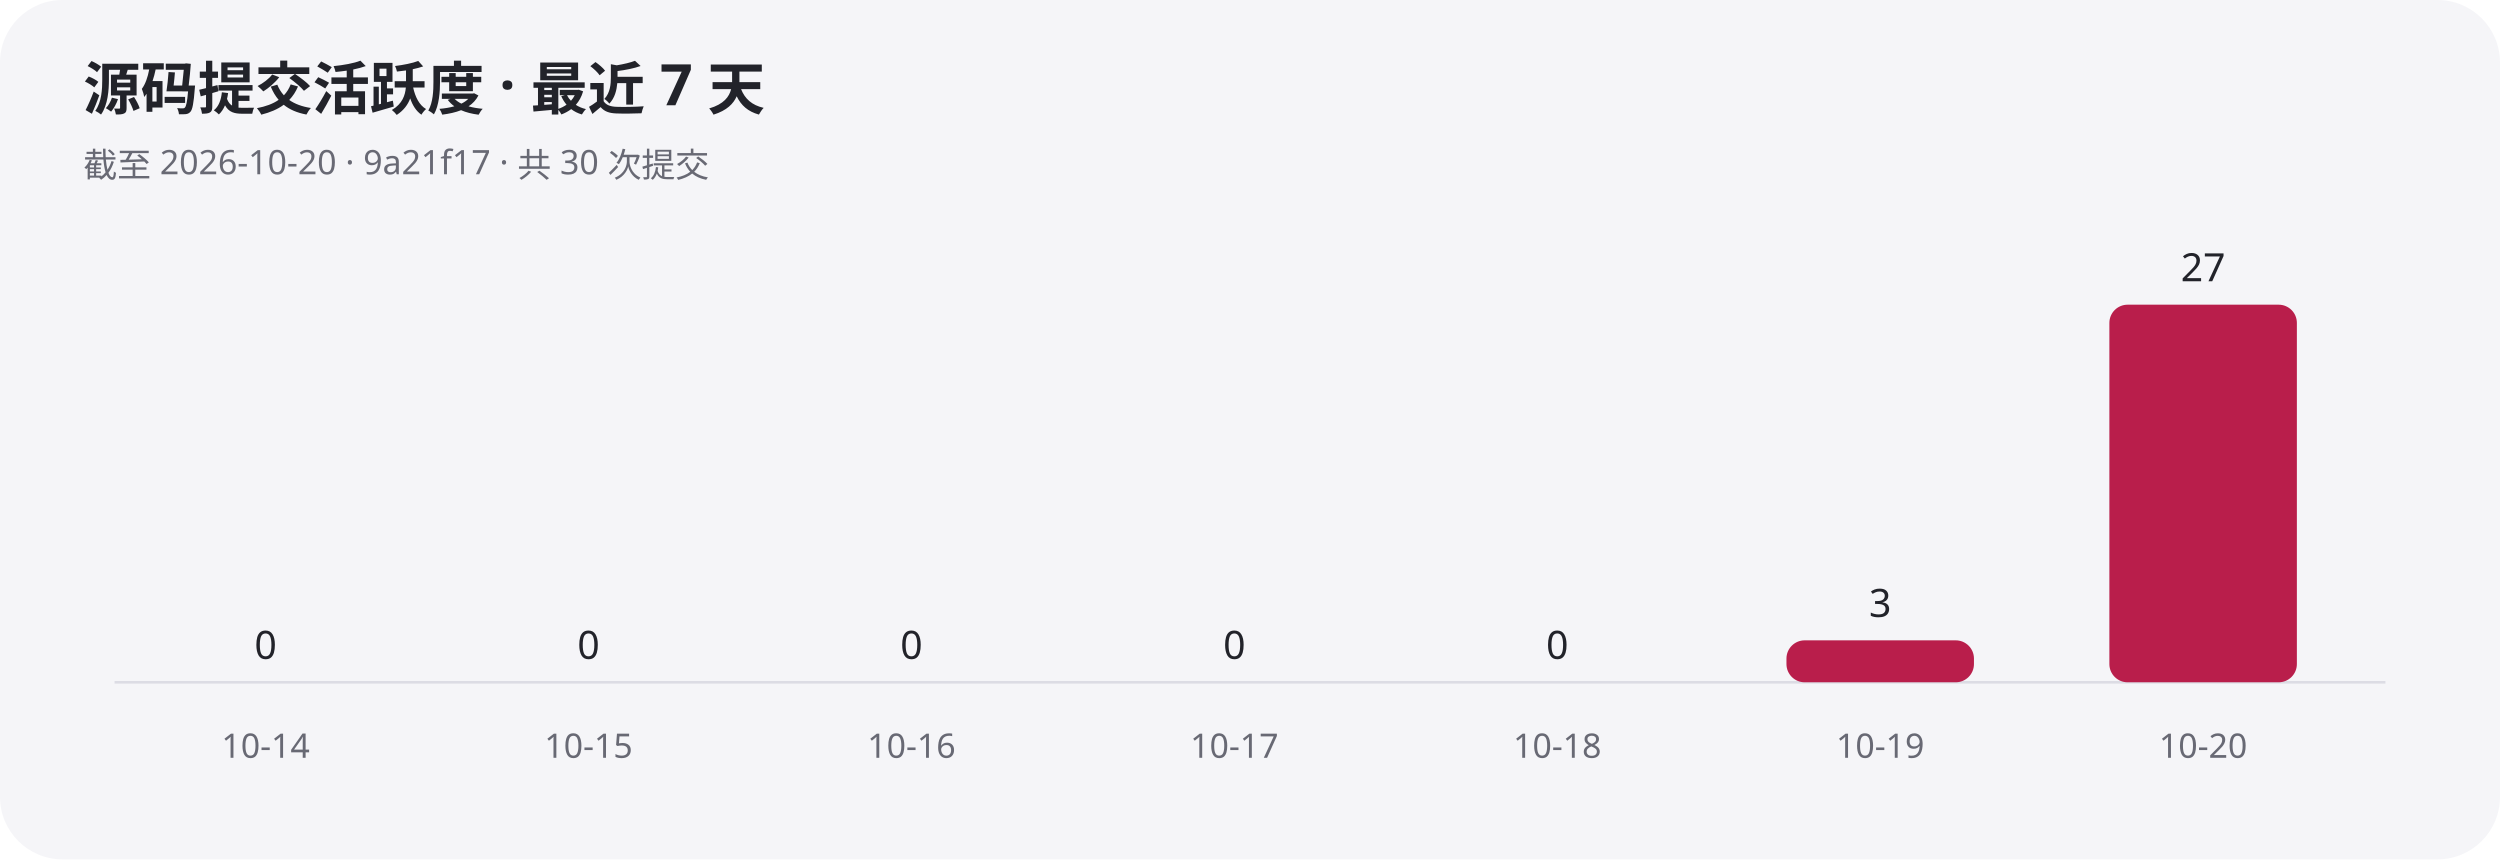
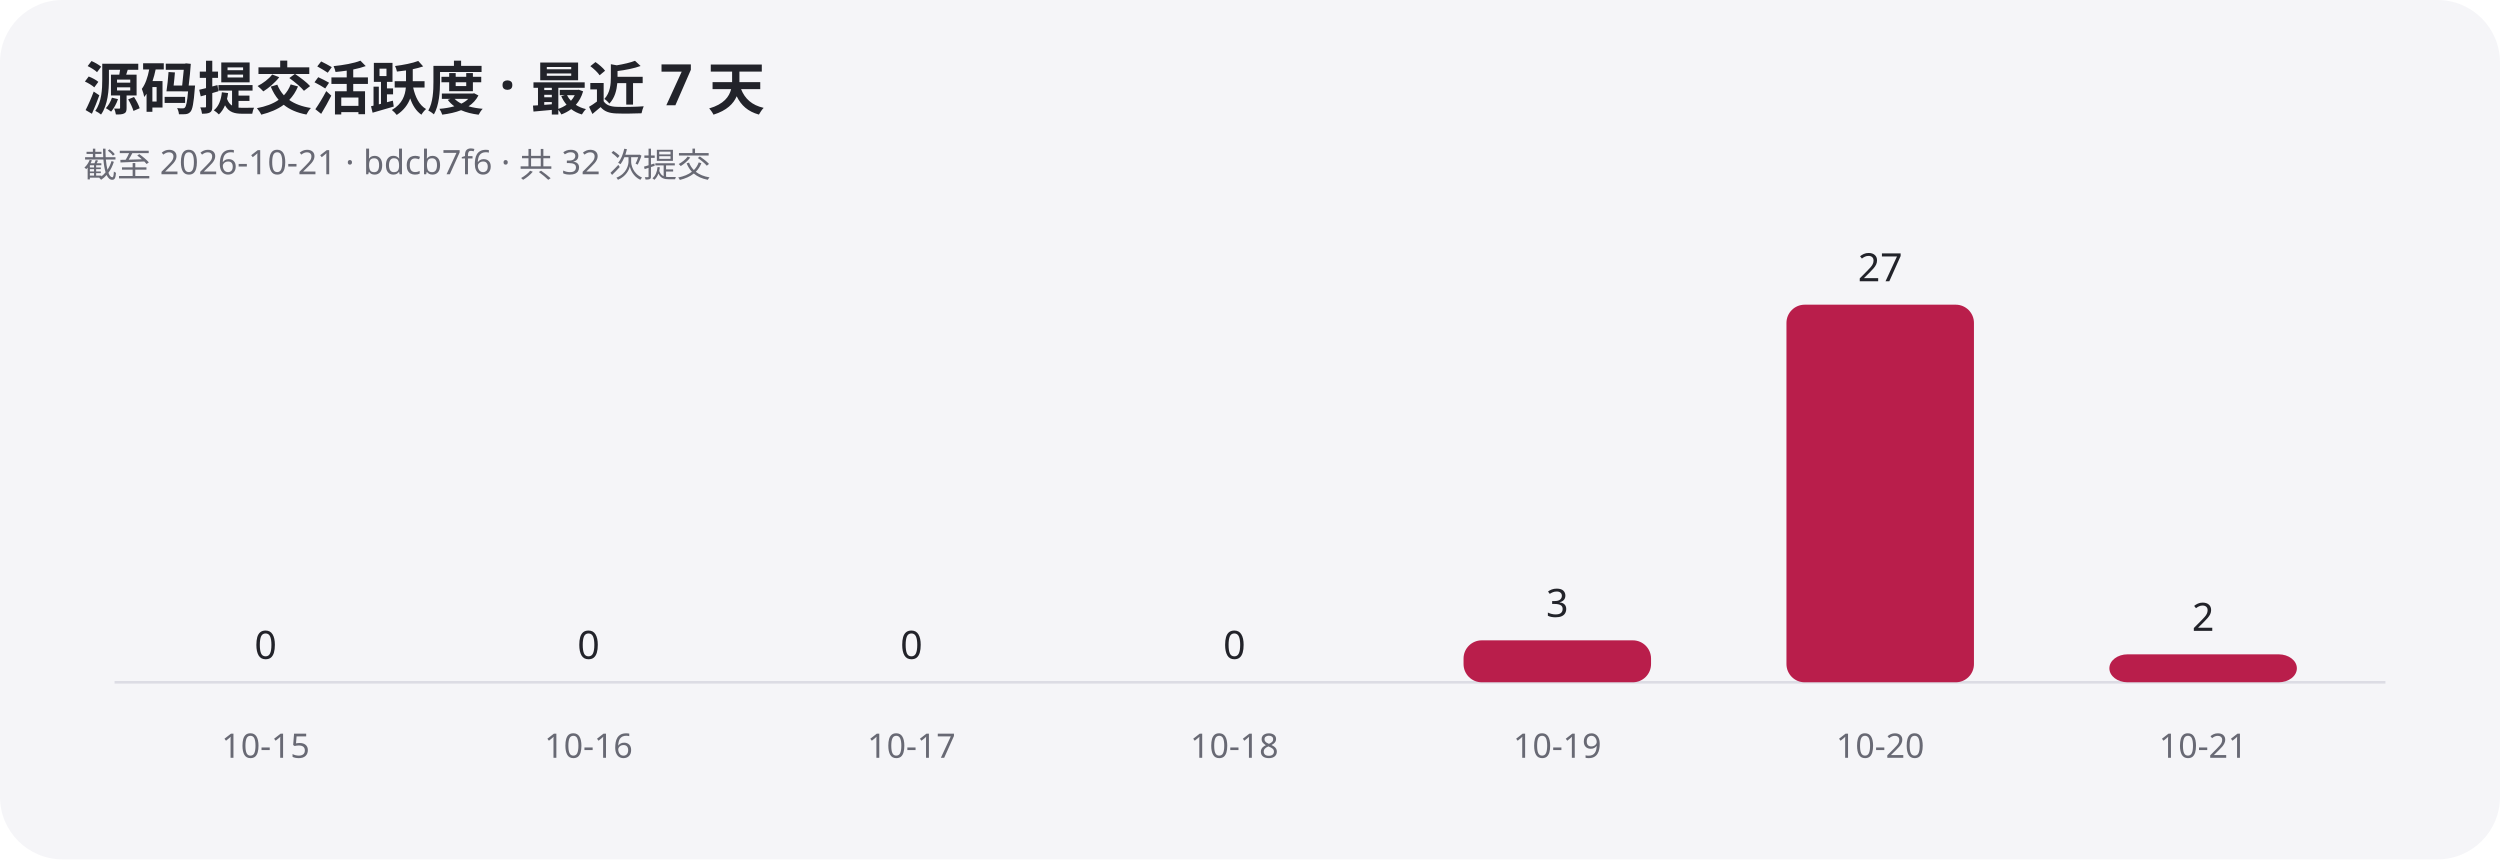
<svg xmlns="http://www.w3.org/2000/svg" width="960" height="330" viewBox="0 0 960 330" role="img" aria-labelledby="title desc">
  <rect width="960" height="330" rx="24" fill="#F5F5F8" />
  <g font-family="system-ui, sans-serif" fill="#22232A">
    <text x="32" y="42" font-size="22" font-weight="650">源码提交活跃度 · 最近 7 天</text>
-     <text x="32" y="68" font-size="13" fill="#686974">截至 2026-10-20 · 9a21f17 · 共 30 次提交</text>
+     <text x="32" y="68" font-size="13" fill="#686974">截至 2026-10-21 · bdcb7f6 · 共 32 次提交</text>
    <line x1="44" y1="262" x2="916" y2="262" stroke="#DCDCE4" />
    <rect x="66" y="262.0" width="72" height="0.0" rx="7" fill="#B91E4B" />
    <text x="102" y="253.0" font-size="15" text-anchor="middle">0</text>
-     <text x="102" y="291" font-size="13" text-anchor="middle" fill="#686974">10-14</text>
+     <text x="102" y="291" font-size="13" text-anchor="middle" fill="#686974">10-15</text>
    <rect x="190" y="262.0" width="72" height="0.0" rx="7" fill="#B91E4B" />
    <text x="226" y="253.0" font-size="15" text-anchor="middle">0</text>
-     <text x="226" y="291" font-size="13" text-anchor="middle" fill="#686974">10-15</text>
+     <text x="226" y="291" font-size="13" text-anchor="middle" fill="#686974">10-16</text>
    <rect x="314" y="262.0" width="72" height="0.0" rx="7" fill="#B91E4B" />
    <text x="350" y="253.0" font-size="15" text-anchor="middle">0</text>
-     <text x="350" y="291" font-size="13" text-anchor="middle" fill="#686974">10-16</text>
+     <text x="350" y="291" font-size="13" text-anchor="middle" fill="#686974">10-17</text>
    <rect x="438" y="262.0" width="72" height="0.0" rx="7" fill="#B91E4B" />
    <text x="474" y="253.0" font-size="15" text-anchor="middle">0</text>
-     <text x="474" y="291" font-size="13" text-anchor="middle" fill="#686974">10-17</text>
-     <rect x="562" y="262.0" width="72" height="0.0" rx="7" fill="#B91E4B" />
-     <text x="598" y="253.0" font-size="15" text-anchor="middle">0</text>
-     <text x="598" y="291" font-size="13" text-anchor="middle" fill="#686974">10-18</text>
-     <rect x="686" y="245.89" width="72" height="16.11" rx="7" fill="#B91E4B" />
-     <text x="722" y="236.89" font-size="15" text-anchor="middle">3</text>
-     <text x="722" y="291" font-size="13" text-anchor="middle" fill="#686974">10-19</text>
-     <rect x="810" y="117.0" width="72" height="145.0" rx="7" fill="#B91E4B" />
-     <text x="846" y="108.0" font-size="15" text-anchor="middle">27</text>
-     <text x="846" y="291" font-size="13" text-anchor="middle" fill="#686974">10-20</text>
+     <text x="474" y="291" font-size="13" text-anchor="middle" fill="#686974">10-18</text>
+     <rect x="562" y="245.89" width="72" height="16.11" rx="7" fill="#B91E4B" />
+     <text x="598" y="236.89" font-size="15" text-anchor="middle">3</text>
+     <text x="598" y="291" font-size="13" text-anchor="middle" fill="#686974">10-19</text>
+     <rect x="686" y="117.0" width="72" height="145.0" rx="7" fill="#B91E4B" />
+     <text x="722" y="108.0" font-size="15" text-anchor="middle">27</text>
+     <text x="722" y="291" font-size="13" text-anchor="middle" fill="#686974">10-20</text>
+     <rect x="810" y="251.26" width="72" height="10.74" rx="7" fill="#B91E4B" />
+     <text x="846" y="242.26" font-size="15" text-anchor="middle">2</text>
+     <text x="846" y="291" font-size="13" text-anchor="middle" fill="#686974">10-21</text>
  </g>
</svg>
